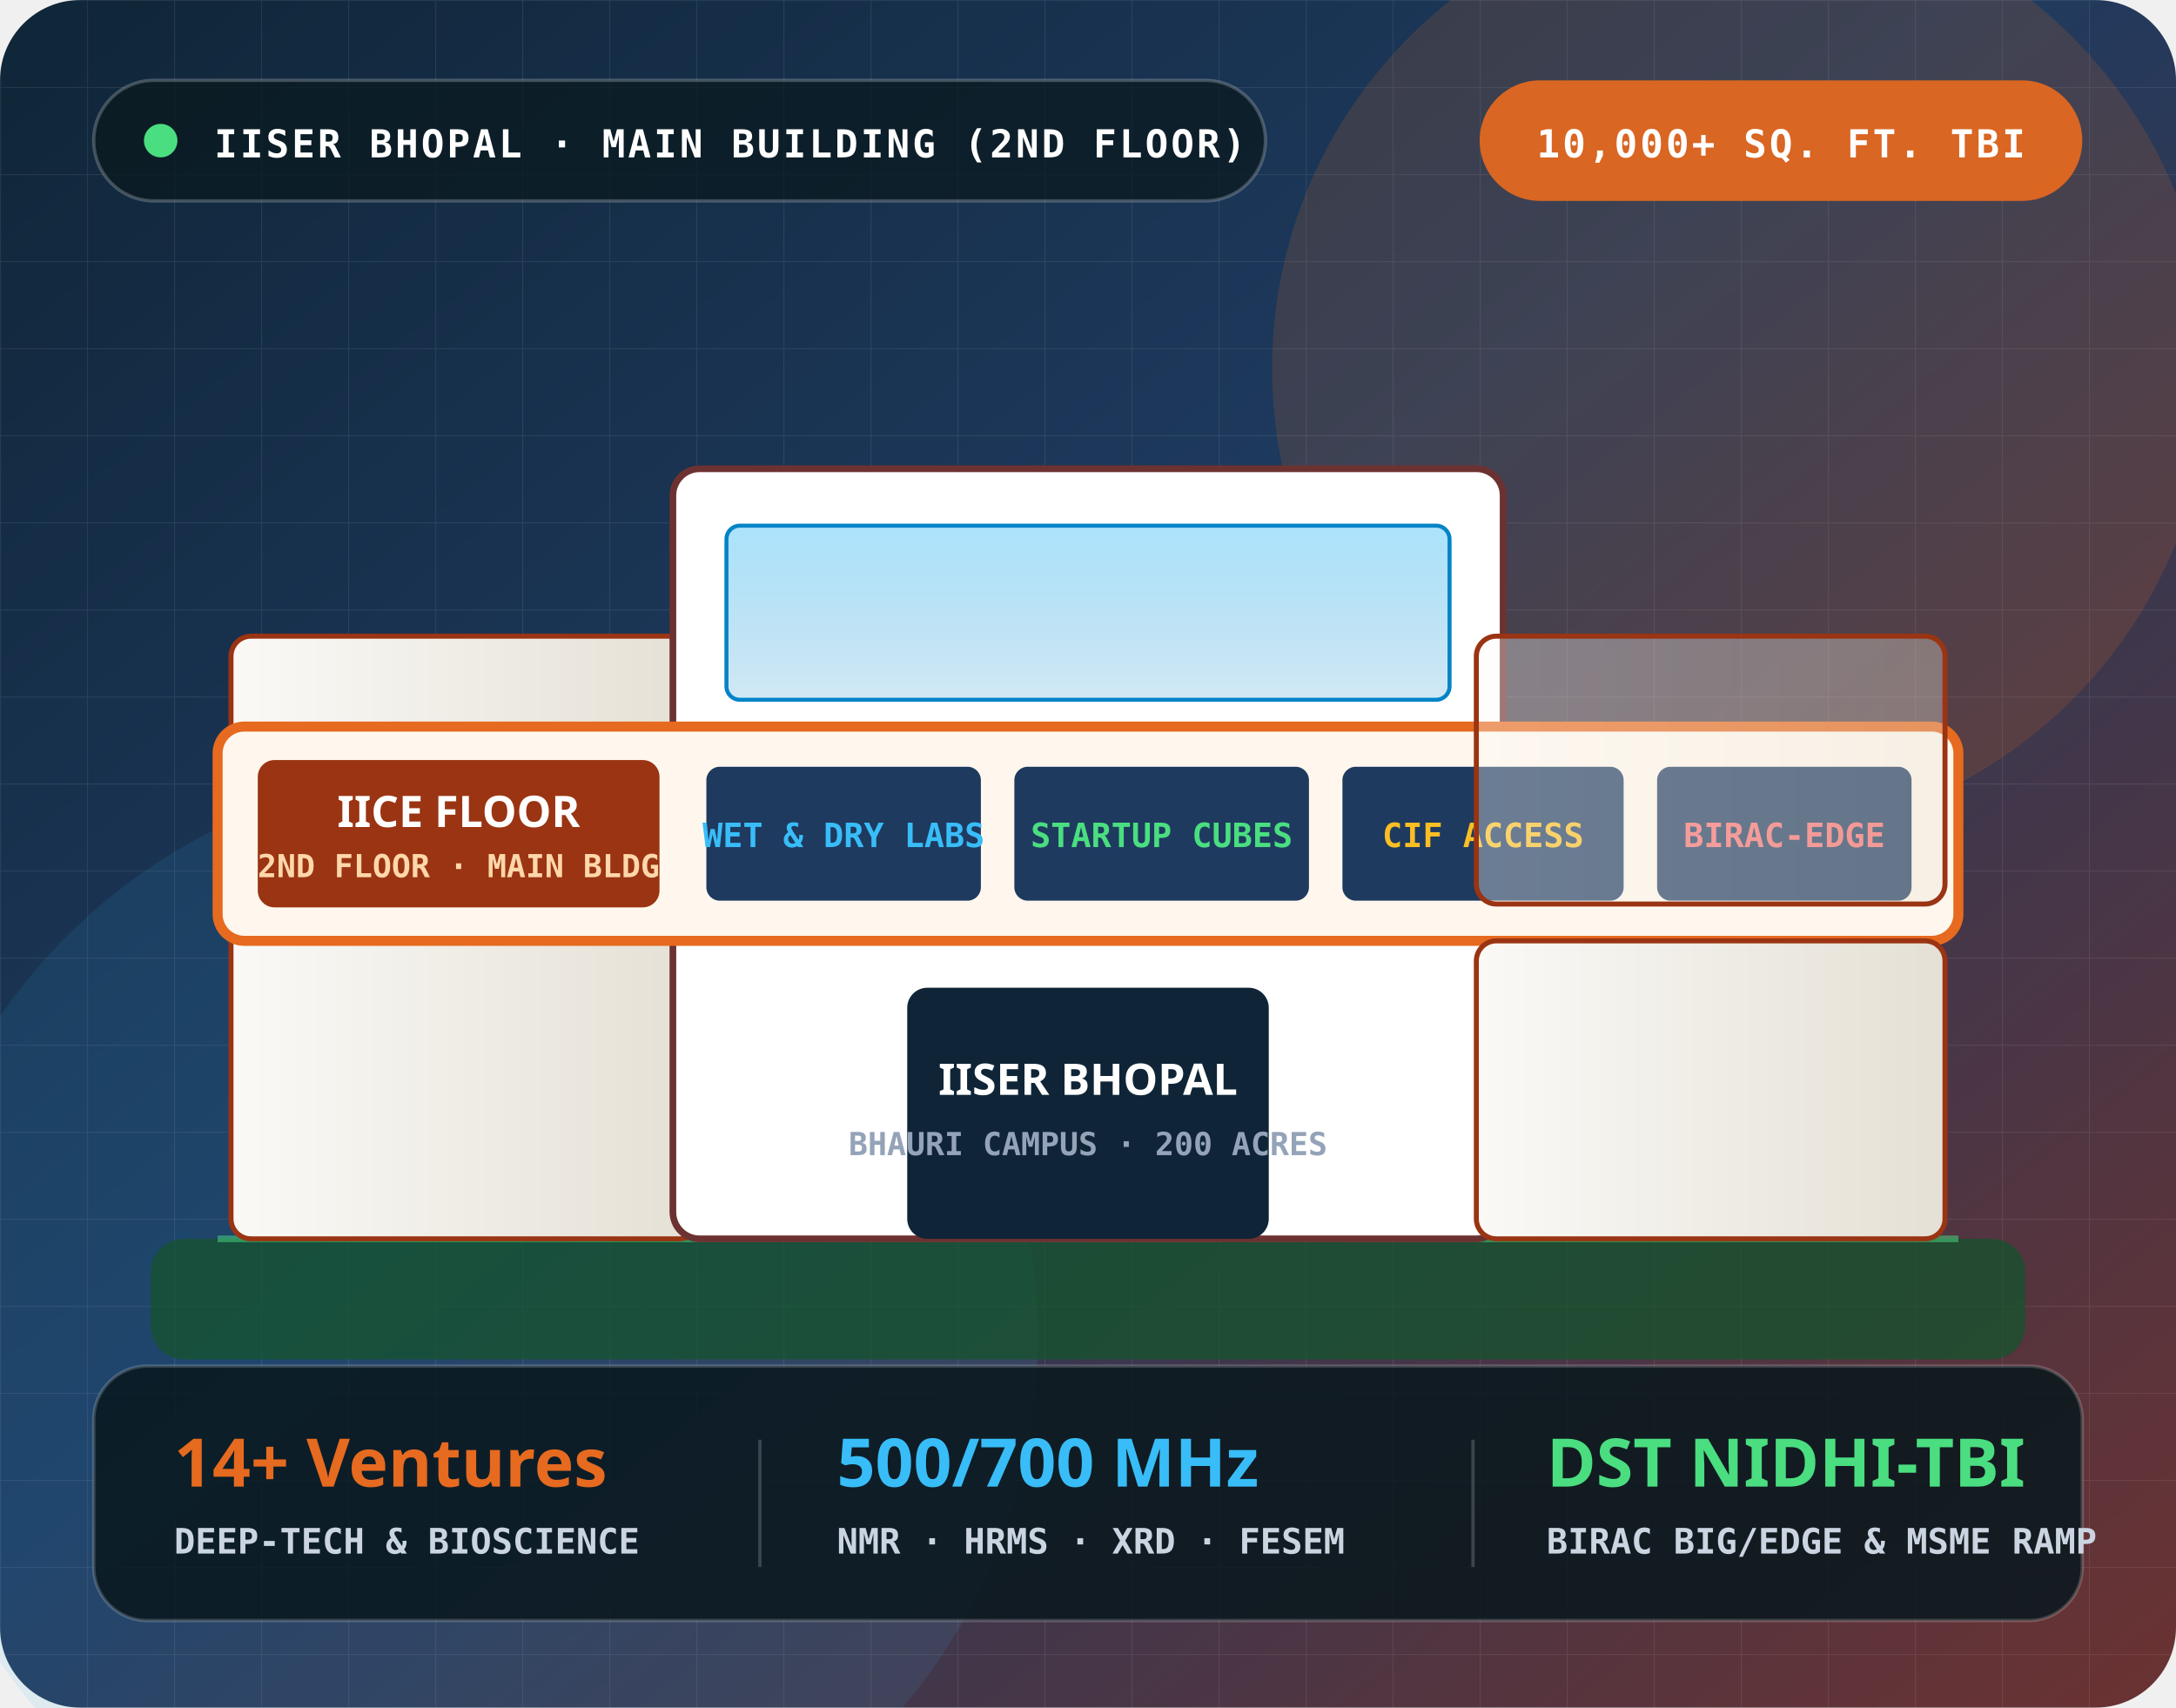
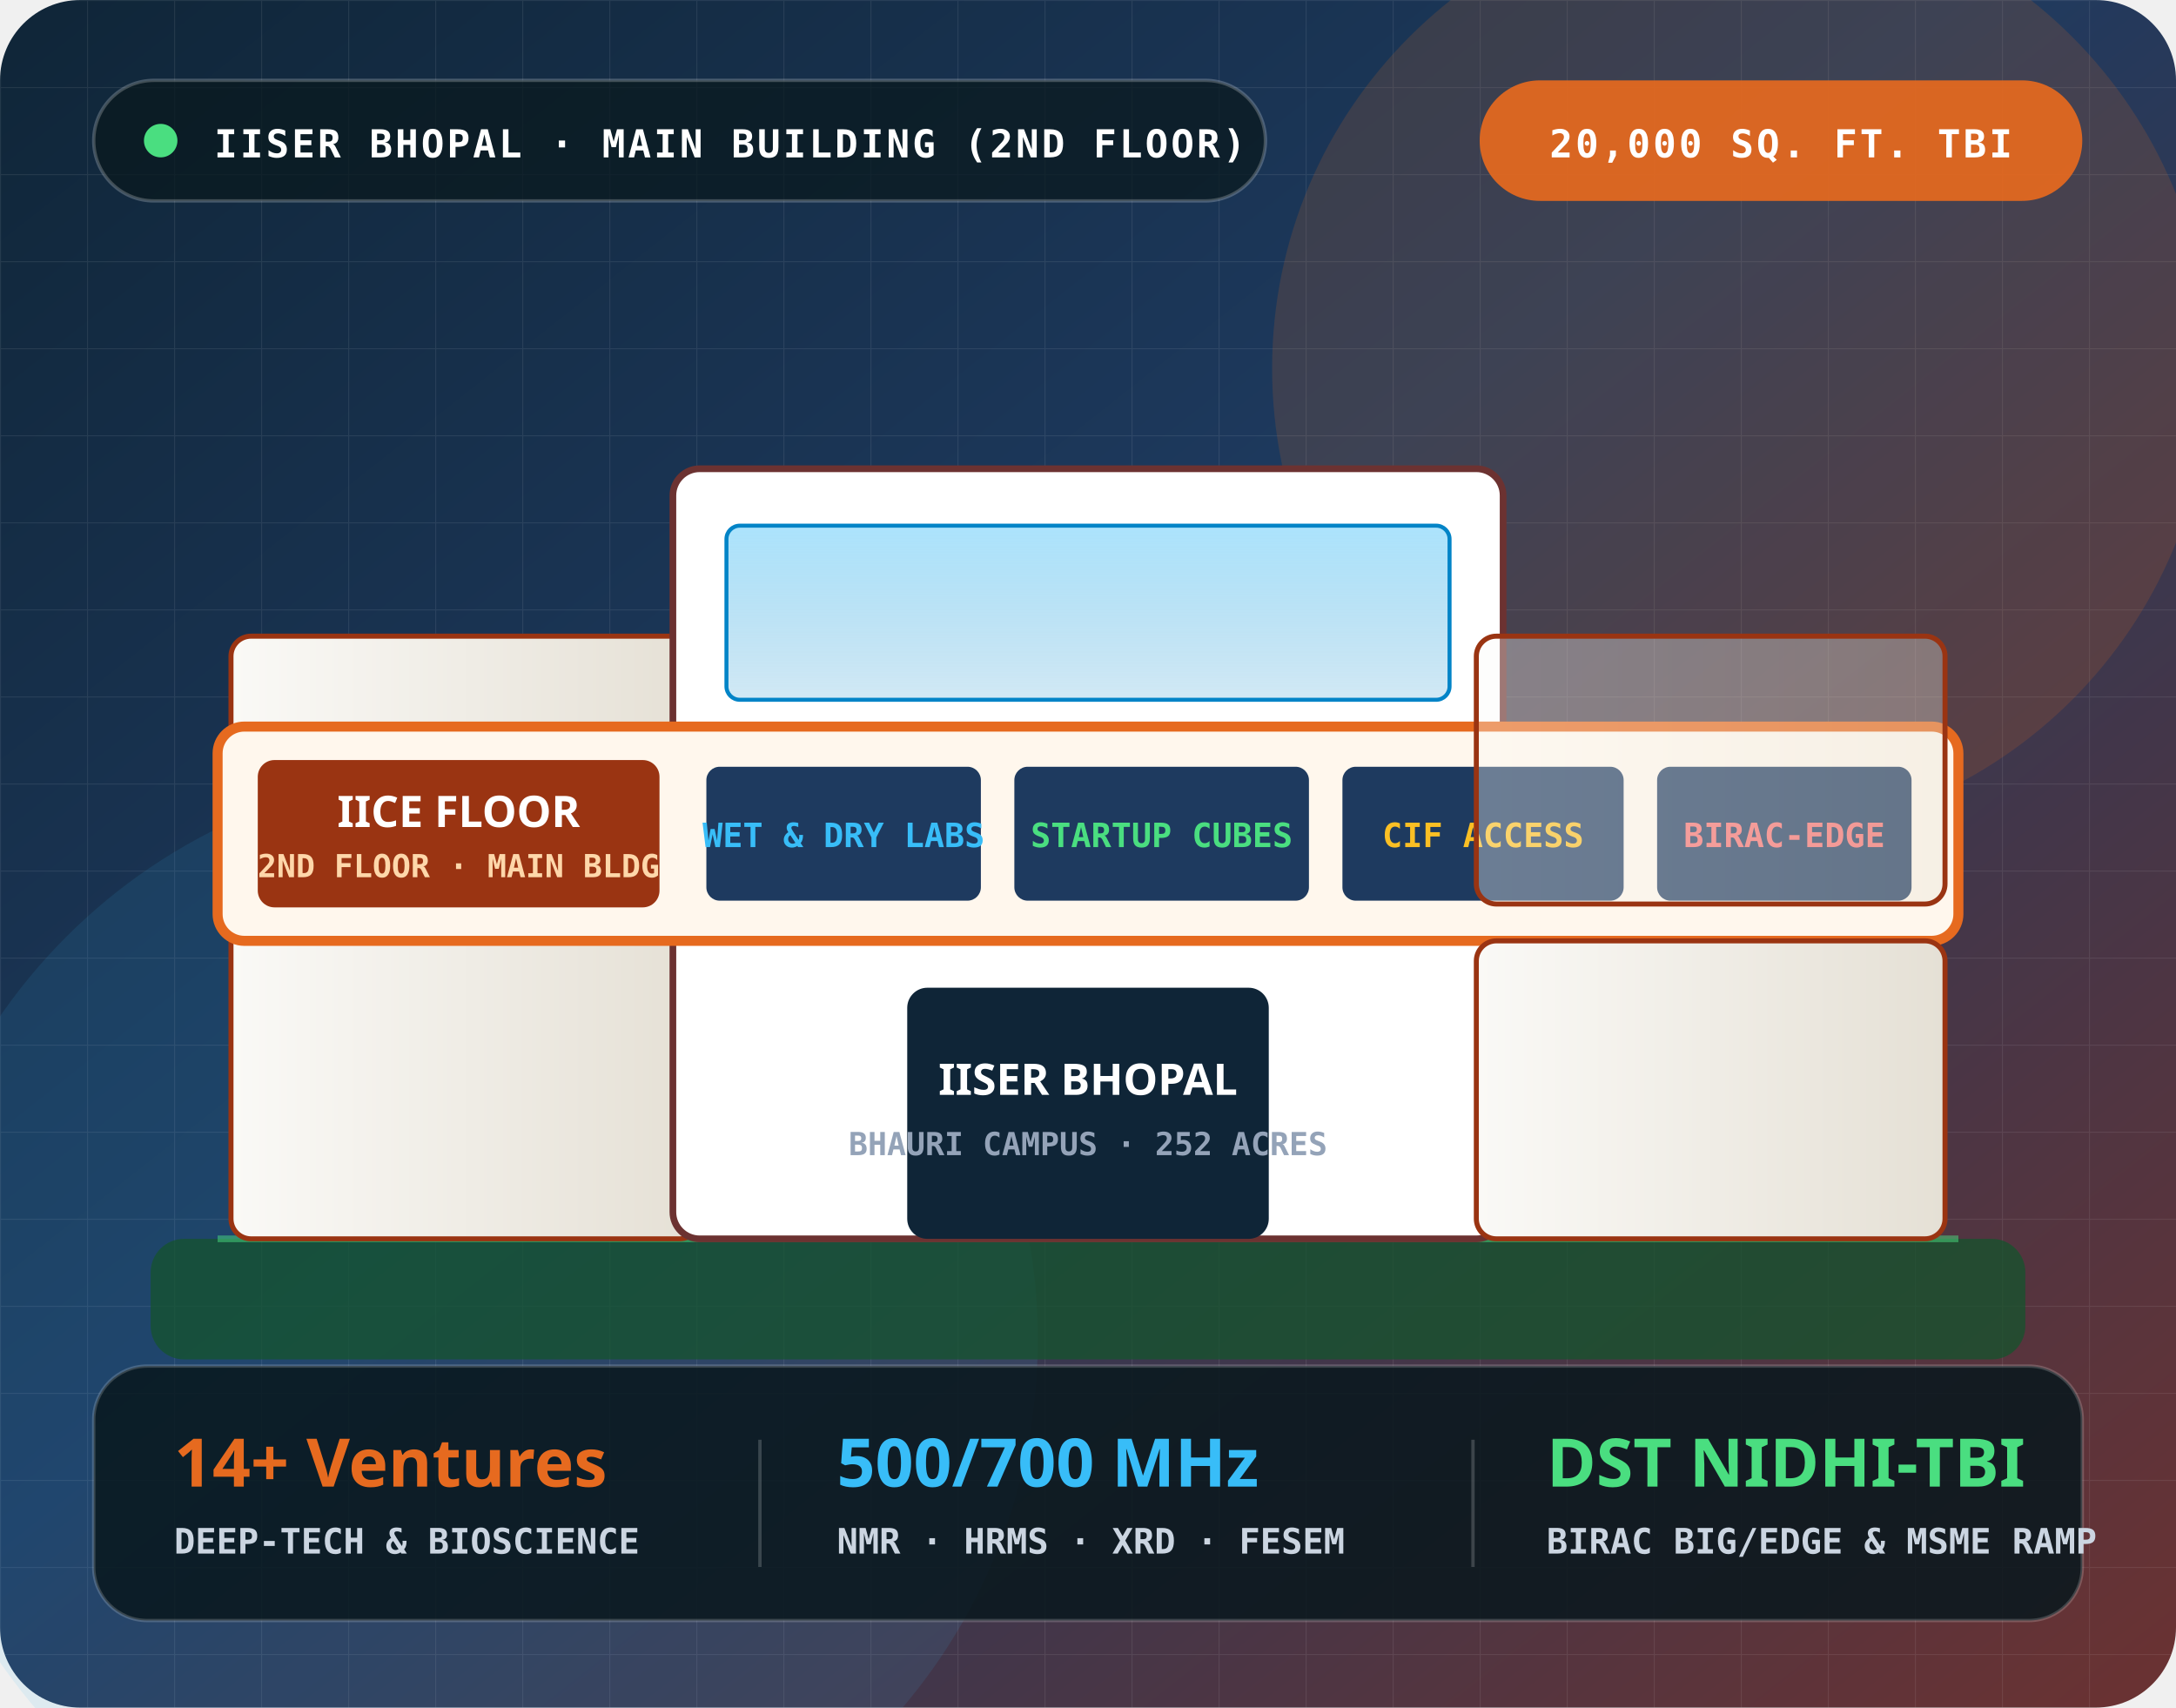
<svg xmlns="http://www.w3.org/2000/svg" viewBox="0 0 650 510" width="650" height="510">
  <defs>
    <linearGradient id="skyGrad" x1="0" y1="0" x2="1" y2="1">
      <stop offset="0%" stop-color="#0f2537" />
      <stop offset="45%" stop-color="#1e3a5f" />
      <stop offset="100%" stop-color="#6c3231" />
    </linearGradient>
    <linearGradient id="glassGrad" x1="0" y1="0" x2="0" y2="1">
      <stop offset="0%" stop-color="#38bdf8" stop-opacity="0.42" />
      <stop offset="100%" stop-color="#0284c7" stop-opacity="0.18" />
    </linearGradient>
    <linearGradient id="warmSlab" x1="0" y1="0" x2="1" y2="0">
      <stop offset="0%" stop-color="#faf9f6" />
      <stop offset="100%" stop-color="#e5e0d5" />
    </linearGradient>
    <pattern id="archGrid" width="26" height="26" patternUnits="userSpaceOnUse">
      <path d="M 26 0 L 0 0 0 26" fill="none" stroke="#ffffff" stroke-width="0.6" stroke-opacity="0.08" />
    </pattern>
  </defs>
  <rect width="650" height="510" rx="24" fill="url(#skyGrad)" />
  <rect width="650" height="510" rx="24" fill="url(#archGrid)" />
  <circle cx="520" cy="110" r="140" fill="var(--t-accent, #e66a1f)" fill-opacity="0.16" />
  <circle cx="140" cy="400" r="170" fill="#38bdf8" fill-opacity="0.1" />
  <rect x="28" y="24" width="350" height="36" rx="18" fill="#09181d" fill-opacity="0.72" stroke="#ffffff" stroke-opacity="0.22" />
  <circle cx="48" cy="42" r="5" fill="#4ade80" />
  <text x="64" y="47" font-family="ui-monospace, monospace" font-size="11.5" font-weight="700" fill="#ffffff" letter-spacing="0.8">IISER BHOPAL · MAIN BUILDING (2ND FLOOR)</text>
  <rect x="442" y="24" width="180" height="36" rx="18" fill="var(--t-accent, #e66a1f)" fill-opacity="0.92" />
-   <text x="532" y="47" text-anchor="middle" font-family="ui-monospace, monospace" font-size="11.5" font-weight="800" fill="#ffffff" letter-spacing="0.8">10,000+ SQ. FT. TBI</text>
+   <text x="532" y="47" text-anchor="middle" font-family="ui-monospace, monospace" font-size="11.5" font-weight="800" fill="#ffffff" letter-spacing="0.8">20,000 SQ. FT. TBI</text>
  <g transform="translate(45, 95)">
    <rect x="0" y="275" width="560" height="36" rx="10" fill="#14532d" fill-opacity="0.75" />
    <path d="M20 275 L540 275" stroke="#4ade80" stroke-width="2" stroke-opacity="0.5" />
    <rect x="24" y="95" width="140" height="180" rx="6" fill="url(#warmSlab)" stroke="var(--t-accent-text, #9a3412)" stroke-width="1.5" />
    <rect x="156" y="45" width="248" height="230" rx="8" fill="#ffffff" stroke="#6c3231" stroke-width="2" />
    <rect x="172" y="62" width="216" height="52" rx="4" fill="url(#glassGrad)" stroke="#0284c7" stroke-width="1.2" />
    <rect x="20" y="122" width="520" height="64" rx="8" fill="#fff7ed" stroke="var(--t-accent, #e66a1f)" stroke-width="3" />
    <rect x="32" y="132" width="120" height="44" rx="5" fill="var(--t-accent-text, #9a3412)" />
    <text x="92" y="152" text-anchor="middle" font-family="'Plus Jakarta Sans', sans-serif" font-size="13" font-weight="800" fill="#ffffff">IICE FLOOR</text>
    <text x="92" y="167" text-anchor="middle" font-family="ui-monospace, monospace" font-size="9.5" font-weight="700" fill="#fed7aa">2ND FLOOR · MAIN BLDG</text>
    <rect x="166" y="134" width="82" height="40" rx="4" fill="#1e3a5f" />
    <text x="207" y="158" text-anchor="middle" font-family="ui-monospace, monospace" font-size="10" font-weight="700" fill="#38bdf8">WET &amp; DRY LABS</text>
    <rect x="258" y="134" width="88" height="40" rx="4" fill="#1e3a5f" />
    <text x="302" y="158" text-anchor="middle" font-family="ui-monospace, monospace" font-size="10" font-weight="700" fill="#4ade80">STARTUP CUBES</text>
    <rect x="356" y="134" width="84" height="40" rx="4" fill="#1e3a5f" />
    <text x="398" y="158" text-anchor="middle" font-family="ui-monospace, monospace" font-size="10" font-weight="700" fill="#fbbf24">CIF ACCESS</text>
    <rect x="450" y="134" width="76" height="40" rx="4" fill="#1e3a5f" />
    <text x="488" y="158" text-anchor="middle" font-family="ui-monospace, monospace" font-size="10" font-weight="700" fill="#f87171">BIRAC-EDGE</text>
    <rect x="396" y="95" width="140" height="80" rx="6" fill="url(#warmSlab)" stroke="var(--t-accent-text, #9a3412)" stroke-width="1.5" fill-opacity="0.35" />
    <rect x="396" y="186" width="140" height="89" rx="6" fill="url(#warmSlab)" stroke="var(--t-accent-text, #9a3412)" stroke-width="1.5" />
    <rect x="226" y="200" width="108" height="75" rx="6" fill="#0f2537" />
    <text x="280" y="232" text-anchor="middle" font-family="'Plus Jakarta Sans', sans-serif" font-size="13" font-weight="800" fill="#ffffff">IISER BHOPAL</text>
-     <text x="280" y="250" text-anchor="middle" font-family="ui-monospace, monospace" font-size="9.5" font-weight="600" fill="#94a3b8">BHAURI CAMPUS · 200 ACRES</text>
+     <text x="280" y="250" text-anchor="middle" font-family="ui-monospace, monospace" font-size="9.5" font-weight="600" fill="#94a3b8">BHAURI CAMPUS · 252 ACRES</text>
  </g>
  <rect x="28" y="408" width="594" height="76" rx="16" fill="#09181d" fill-opacity="0.86" stroke="#ffffff" stroke-opacity="0.18" />
  <g transform="translate(52, 428)">
    <text x="0" y="16" font-family="'Plus Jakarta Sans', sans-serif" font-size="20" font-weight="800" fill="var(--t-accent, #e66a1f)">14+ Ventures</text>
    <text x="0" y="36" font-family="ui-monospace, monospace" font-size="10.5" font-weight="600" fill="#cbd5e1">DEEP-TECH &amp; BIOSCIENCE</text>
    <line x1="175" y1="2" x2="175" y2="40" stroke="#ffffff" stroke-opacity="0.18" />
    <text x="198" y="16" font-family="'Plus Jakarta Sans', sans-serif" font-size="20" font-weight="800" fill="#38bdf8">500/700 MHz</text>
    <text x="198" y="36" font-family="ui-monospace, monospace" font-size="10.5" font-weight="600" fill="#cbd5e1">NMR · HRMS · XRD · FESEM</text>
    <line x1="388" y1="2" x2="388" y2="40" stroke="#ffffff" stroke-opacity="0.18" />
    <text x="410" y="16" font-family="'Plus Jakarta Sans', sans-serif" font-size="20" font-weight="800" fill="#4ade80">DST NIDHI-TBI</text>
    <text x="410" y="36" font-family="ui-monospace, monospace" font-size="10.5" font-weight="600" fill="#cbd5e1">BIRAC BIG/EDGE &amp; MSME RAMP</text>
  </g>
</svg>
